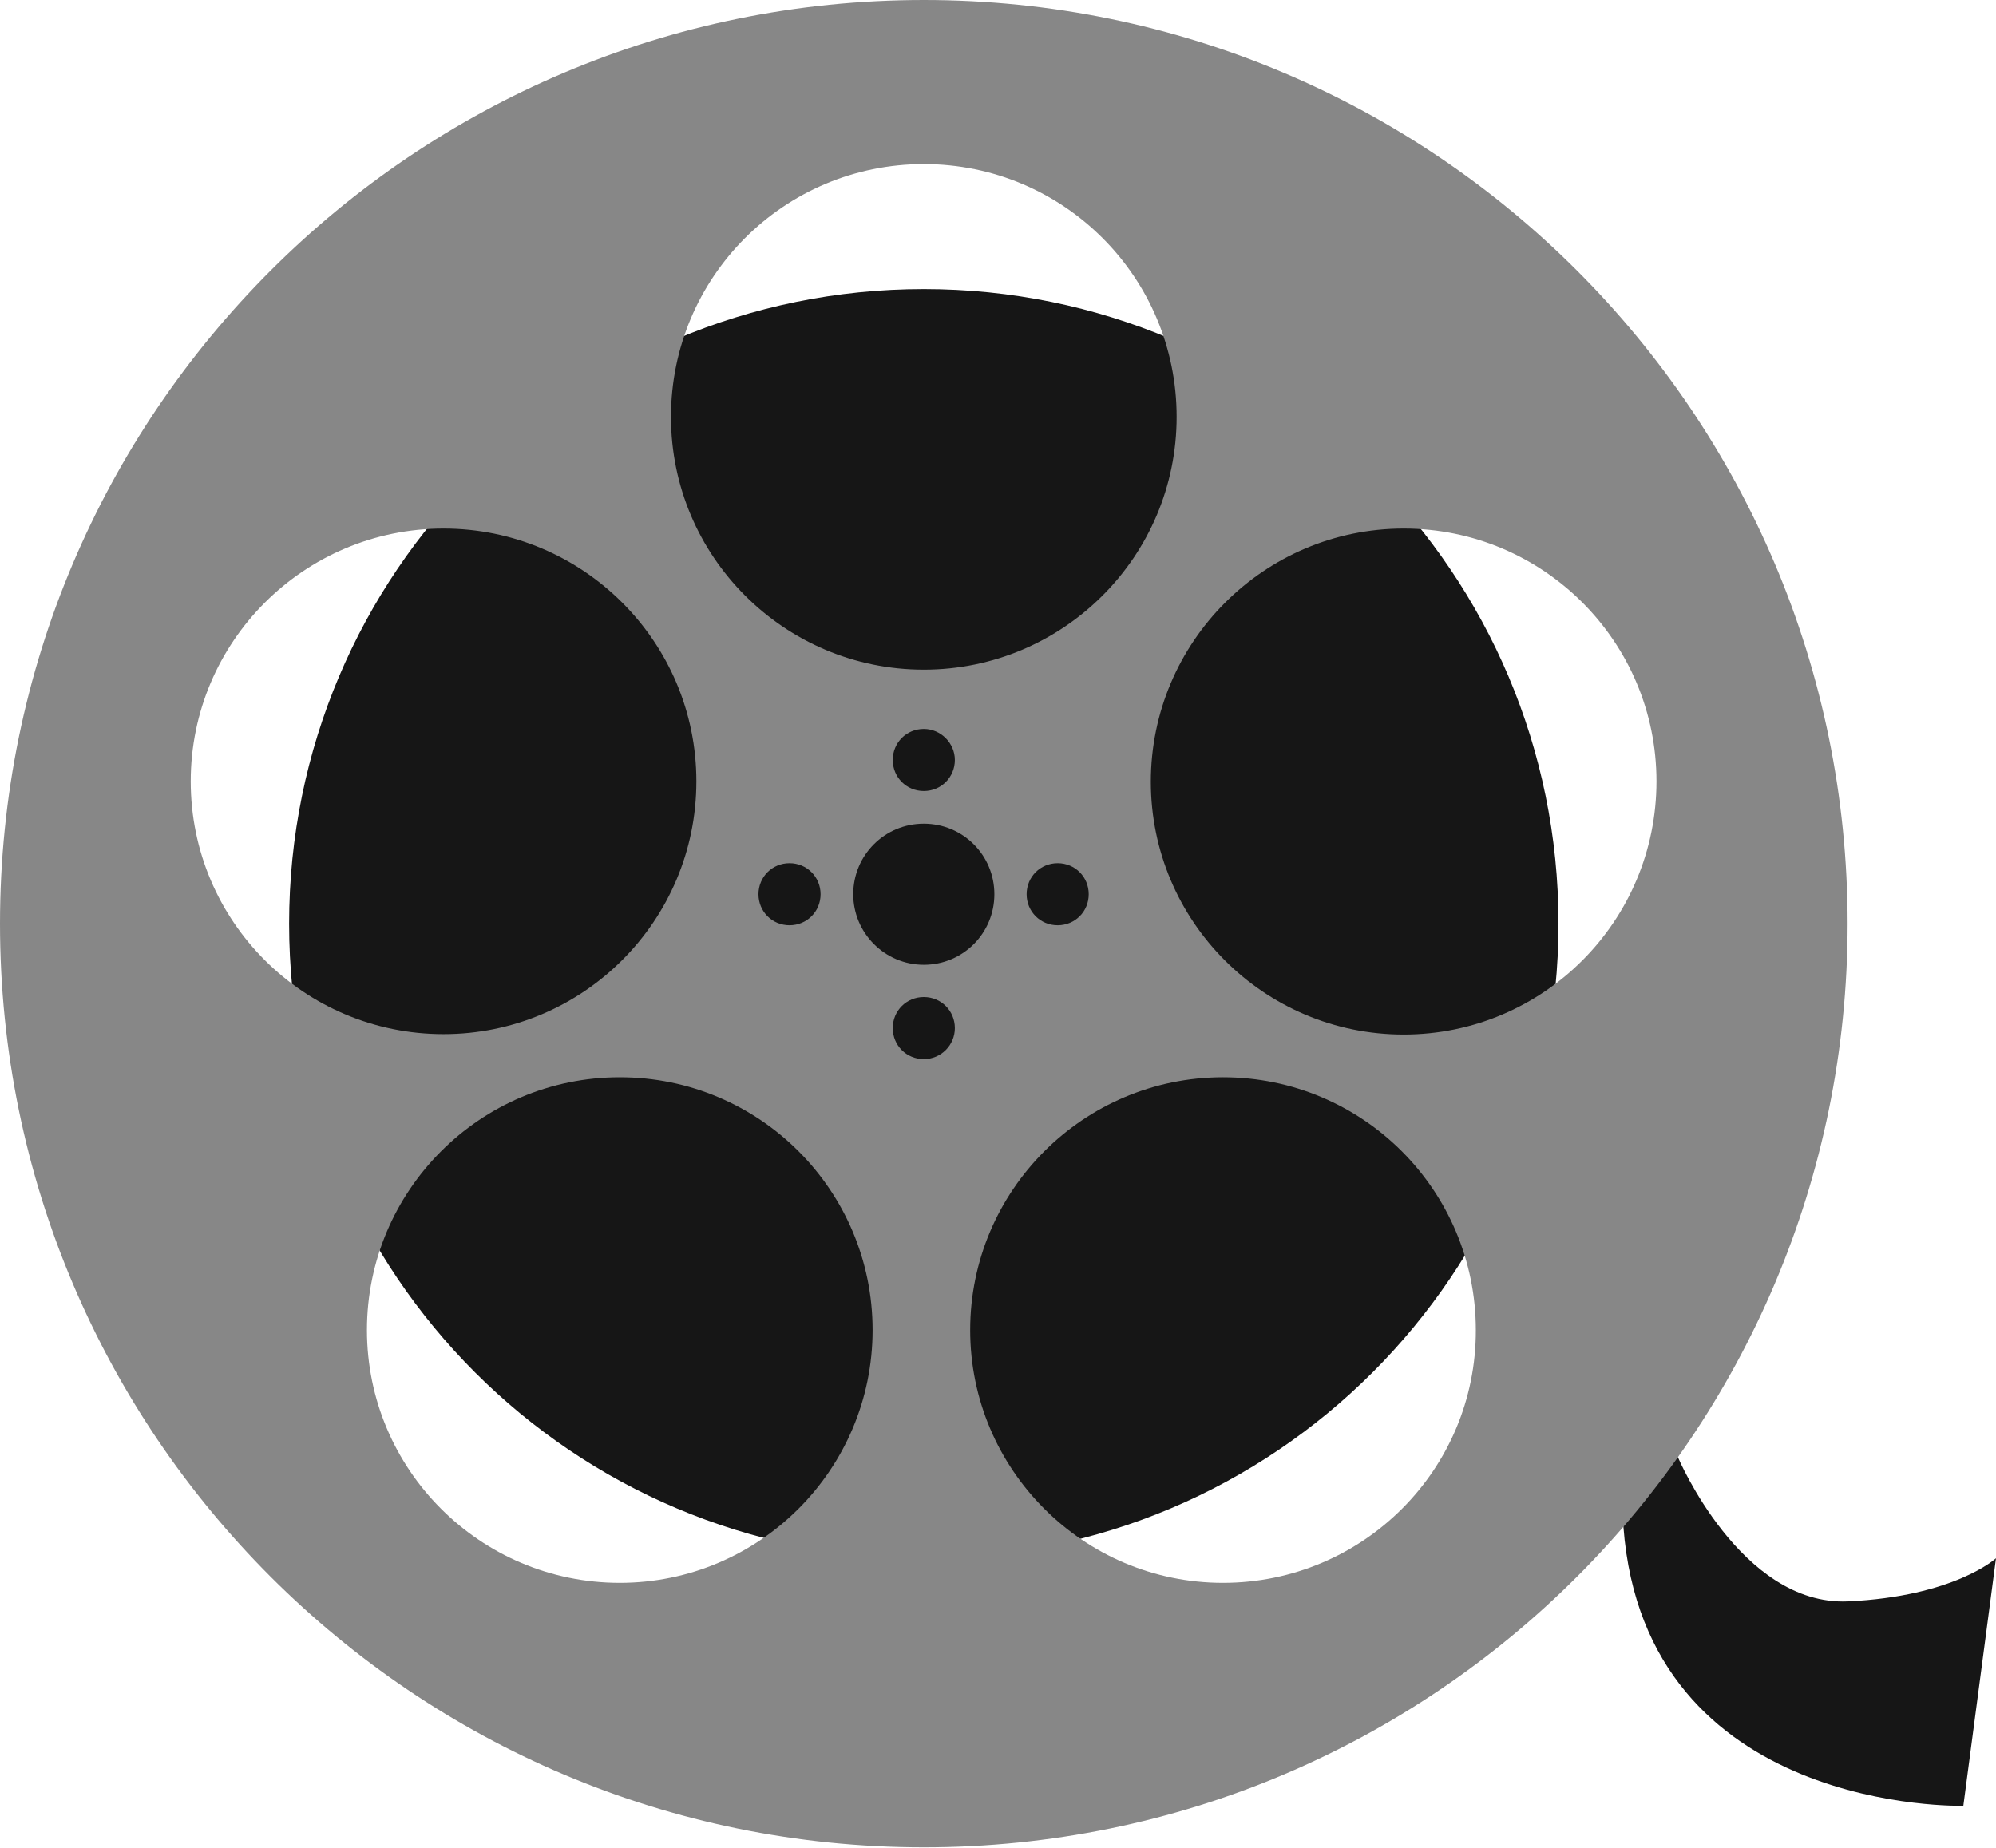
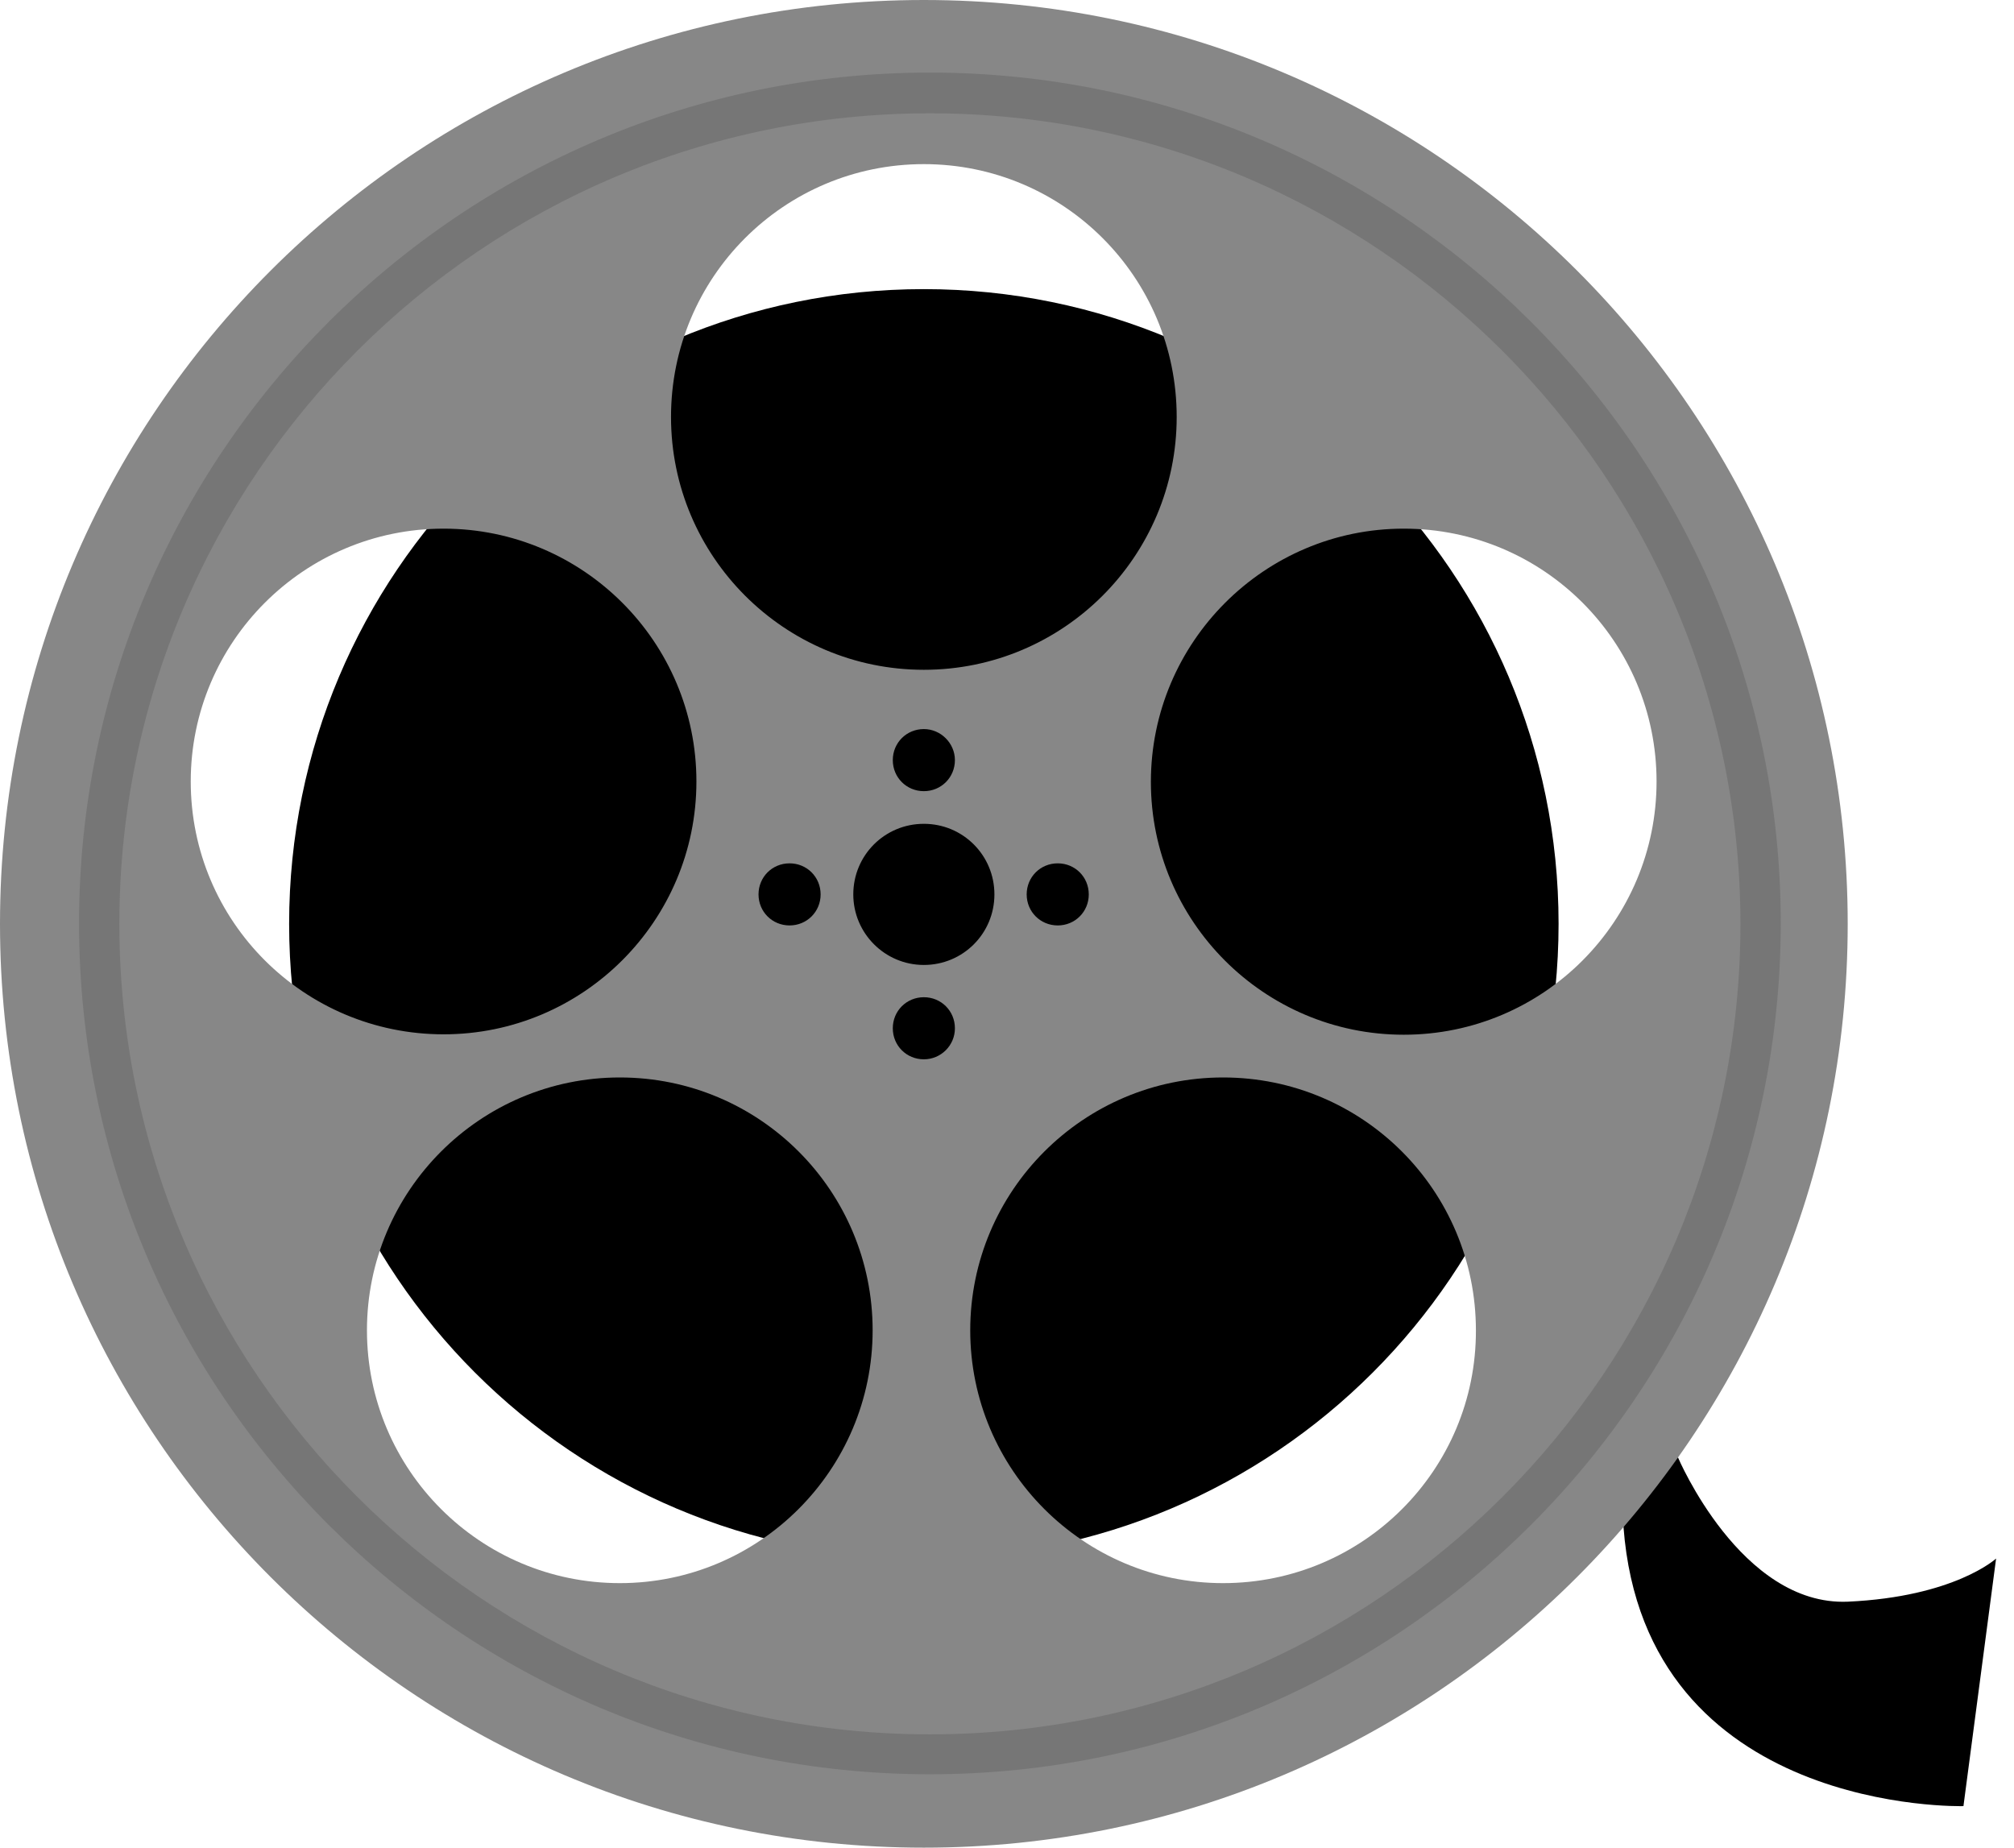
- <svg xmlns="http://www.w3.org/2000/svg" preserveAspectRatio="xMidYMid meet" version="1.0" viewBox="2.5 2.9 495.0 458.2" zoomAndPan="magnify" style="fill: rgb(0, 0, 0);" original_string_length="2110">
-   <g id="__id28_sfc2f658s" style="fill: rgb(22, 22, 22);">
-     <path d="M418.6,364.3c0,0,15.6,36.9,42.1,35.8c26.5-1.2,36.8-10.7,36.8-10.7l-8.1,61.4c0,0-78.9,2.2-84.3-69.2 C404.1,368,418.6,364.3,418.6,364.3z" style="fill: inherit;" />
-     <circle cx="231.6" cy="232" r="157.4" style="fill: inherit;" />
-   </g>
-   <g id="__id29_sfc2f658s">
-     <path d="M231.6,2.9C105.1,2.9,2.5,105.5,2.5,232s102.6,229.1,229.1,229.1S460.7,358.5,460.7,232 S358.1,2.9,231.6,2.9z M231.6,43.6c34.7,0,62.7,28.1,62.7,62.7s-28.1,62.7-62.7,62.7c-34.6,0-62.7-28.1-62.7-62.7 S196.9,43.6,231.6,43.6z M272.5,224.7c0,4.3-3.4,7.7-7.7,7.7c-4.3,0-7.7-3.4-7.7-7.7c0-4.3,3.4-7.7,7.7-7.7 C269.1,217,272.5,220.4,272.5,224.7z M239.3,191.4c0,4.3-3.4,7.7-7.7,7.7c-4.3,0-7.7-3.4-7.7-7.7c0-4.3,3.4-7.7,7.7-7.7 C235.8,183.7,239.3,187.2,239.3,191.4z M206,224.7c0,4.3-3.4,7.7-7.7,7.7s-7.7-3.4-7.7-7.7c0-4.3,3.4-7.7,7.7-7.7 S206,220.4,206,224.7z M49.8,196.7c0-34.6,28.1-62.7,62.7-62.7s62.7,28.1,62.7,62.7s-28.1,62.7-62.7,62.7S49.8,231.4,49.8,196.7z M156.2,395.5c-34.6,0-62.7-28.1-62.7-62.7c0-34.6,28.1-62.7,62.7-62.7c34.7,0,62.7,28.1,62.7,62.7 C218.9,367.4,190.8,395.5,156.2,395.5z M214.1,224.7c0-9.7,7.8-17.5,17.5-17.5c9.7,0,17.5,7.8,17.5,17.5c0,9.7-7.8,17.5-17.5,17.5 C221.9,242.2,214.1,234.3,214.1,224.7z M231.6,265.6c-4.3,0-7.7-3.4-7.7-7.7c0-4.3,3.4-7.7,7.7-7.7c4.3,0,7.7,3.4,7.7,7.7 C239.3,262.2,235.8,265.6,231.6,265.6z M305.8,395.5c-34.6,0-62.7-28.1-62.7-62.7c0-34.6,28.1-62.7,62.7-62.7 c34.7,0,62.7,28.1,62.7,62.7C368.6,367.4,340.5,395.5,305.8,395.5z M350.6,259.5c-34.6,0-62.7-28.1-62.7-62.7S316,134,350.6,134 c34.7,0,62.7,28.1,62.7,62.7S385.3,259.5,350.6,259.5z" style="fill: rgb(135, 135, 135);" />
-   </g>
-   <g id="__id30_sfc2f658s">
-     <path d="M233.1,442.9c-116.3,0-211-94.6-211-211c0-116.3,94.6-211,211-211c116.3,0,211,94.6,211,211 C444,348.3,349.4,442.9,233.1,442.9z M233.1,31c-110.8,0-201,90.2-201,201c0,110.8,90.2,201,201,201s201-90.2,201-201 C434,121.2,343.9,31,233.1,31z" style="fill: rgb(135, 135, 135);" />
-   </g>
+ <svg xmlns="http://www.w3.org/2000/svg" width="109" height="100" viewBox="0 0 109 100" fill="none">
+   <path d="M90.812 78.874C90.812 78.874 94.216 86.927 100 86.687C105.783 86.425 108.031 84.352 108.031 84.352L106.264 97.752C106.264 97.752 89.044 98.232 87.866 82.65C87.647 79.681 90.812 78.874 90.812 78.874Z" fill="black" />
+   <path d="M50 84.352C68.972 84.352 84.352 68.972 84.352 50C84.352 31.028 68.972 15.648 50 15.648C31.028 15.648 15.648 31.028 15.648 50C15.648 68.972 31.028 84.352 50 84.352Z" fill="black" />
+   <path d="M50 0C22.392 0 0 22.392 0 50C0 77.608 22.392 100 50 100C77.608 100 100 77.608 100 50C100 22.392 77.608 0 50 0ZM50 8.883C57.573 8.883 63.684 15.015 63.684 22.567C63.684 30.118 57.551 36.251 50 36.251C42.449 36.251 36.316 30.118 36.316 22.567C36.316 15.015 42.427 8.883 50 8.883ZM58.926 48.407C58.926 49.345 58.184 50.087 57.246 50.087C56.307 50.087 55.565 49.345 55.565 48.407C55.565 47.468 56.307 46.726 57.246 46.726C58.184 46.726 58.926 47.468 58.926 48.407ZM51.681 41.139C51.681 42.078 50.938 42.82 50 42.82C49.062 42.82 48.319 42.078 48.319 41.139C48.319 40.201 49.062 39.459 50 39.459C50.917 39.459 51.681 40.223 51.681 41.139ZM44.413 48.407C44.413 49.345 43.671 50.087 42.732 50.087C41.794 50.087 41.052 49.345 41.052 48.407C41.052 47.468 41.794 46.726 42.732 46.726C43.671 46.726 44.413 47.468 44.413 48.407ZM10.323 42.296C10.323 34.745 16.456 28.612 24.007 28.612C31.558 28.612 37.691 34.745 37.691 42.296C37.691 49.847 31.558 55.98 24.007 55.98C16.456 55.98 10.323 49.869 10.323 42.296ZM33.544 85.683C25.993 85.683 19.86 79.55 19.86 71.999C19.86 64.448 25.993 58.315 33.544 58.315C41.117 58.315 47.228 64.448 47.228 71.999C47.228 79.55 41.096 85.683 33.544 85.683ZM46.181 48.407C46.181 46.29 47.883 44.587 50 44.587C52.117 44.587 53.819 46.29 53.819 48.407C53.819 50.524 52.117 52.226 50 52.226C47.883 52.226 46.181 50.502 46.181 48.407ZM50 57.333C49.062 57.333 48.319 56.591 48.319 55.653C48.319 54.714 49.062 53.972 50 53.972C50.938 53.972 51.681 54.714 51.681 55.653C51.681 56.591 50.917 57.333 50 57.333ZM66.194 85.683C58.642 85.683 52.51 79.55 52.51 71.999C52.51 64.448 58.642 58.315 66.194 58.315C73.767 58.315 79.878 64.448 79.878 71.999C79.9 79.55 73.767 85.683 66.194 85.683ZM75.971 56.002C68.42 56.002 62.287 49.869 62.287 42.318C62.287 34.767 68.42 28.612 75.971 28.612C83.544 28.612 89.655 34.745 89.655 42.296C89.655 49.847 83.544 56.002 75.971 56.002Z" fill="#878787" />
+   <path opacity="0.2" d="M50.327 96.028C24.945 96.028 4.278 75.382 4.278 49.978C4.278 24.596 24.924 3.928 50.327 3.928C75.709 3.928 96.377 24.574 96.377 49.978C96.355 75.382 75.709 96.028 50.327 96.028ZM50.327 6.133C26.146 6.133 6.46 25.818 6.46 50C6.46 74.182 26.146 93.867 50.327 93.867C74.509 93.867 94.195 74.182 94.195 50C94.173 25.818 74.509 6.133 50.327 6.133Z" fill="#333333" />
</svg>
